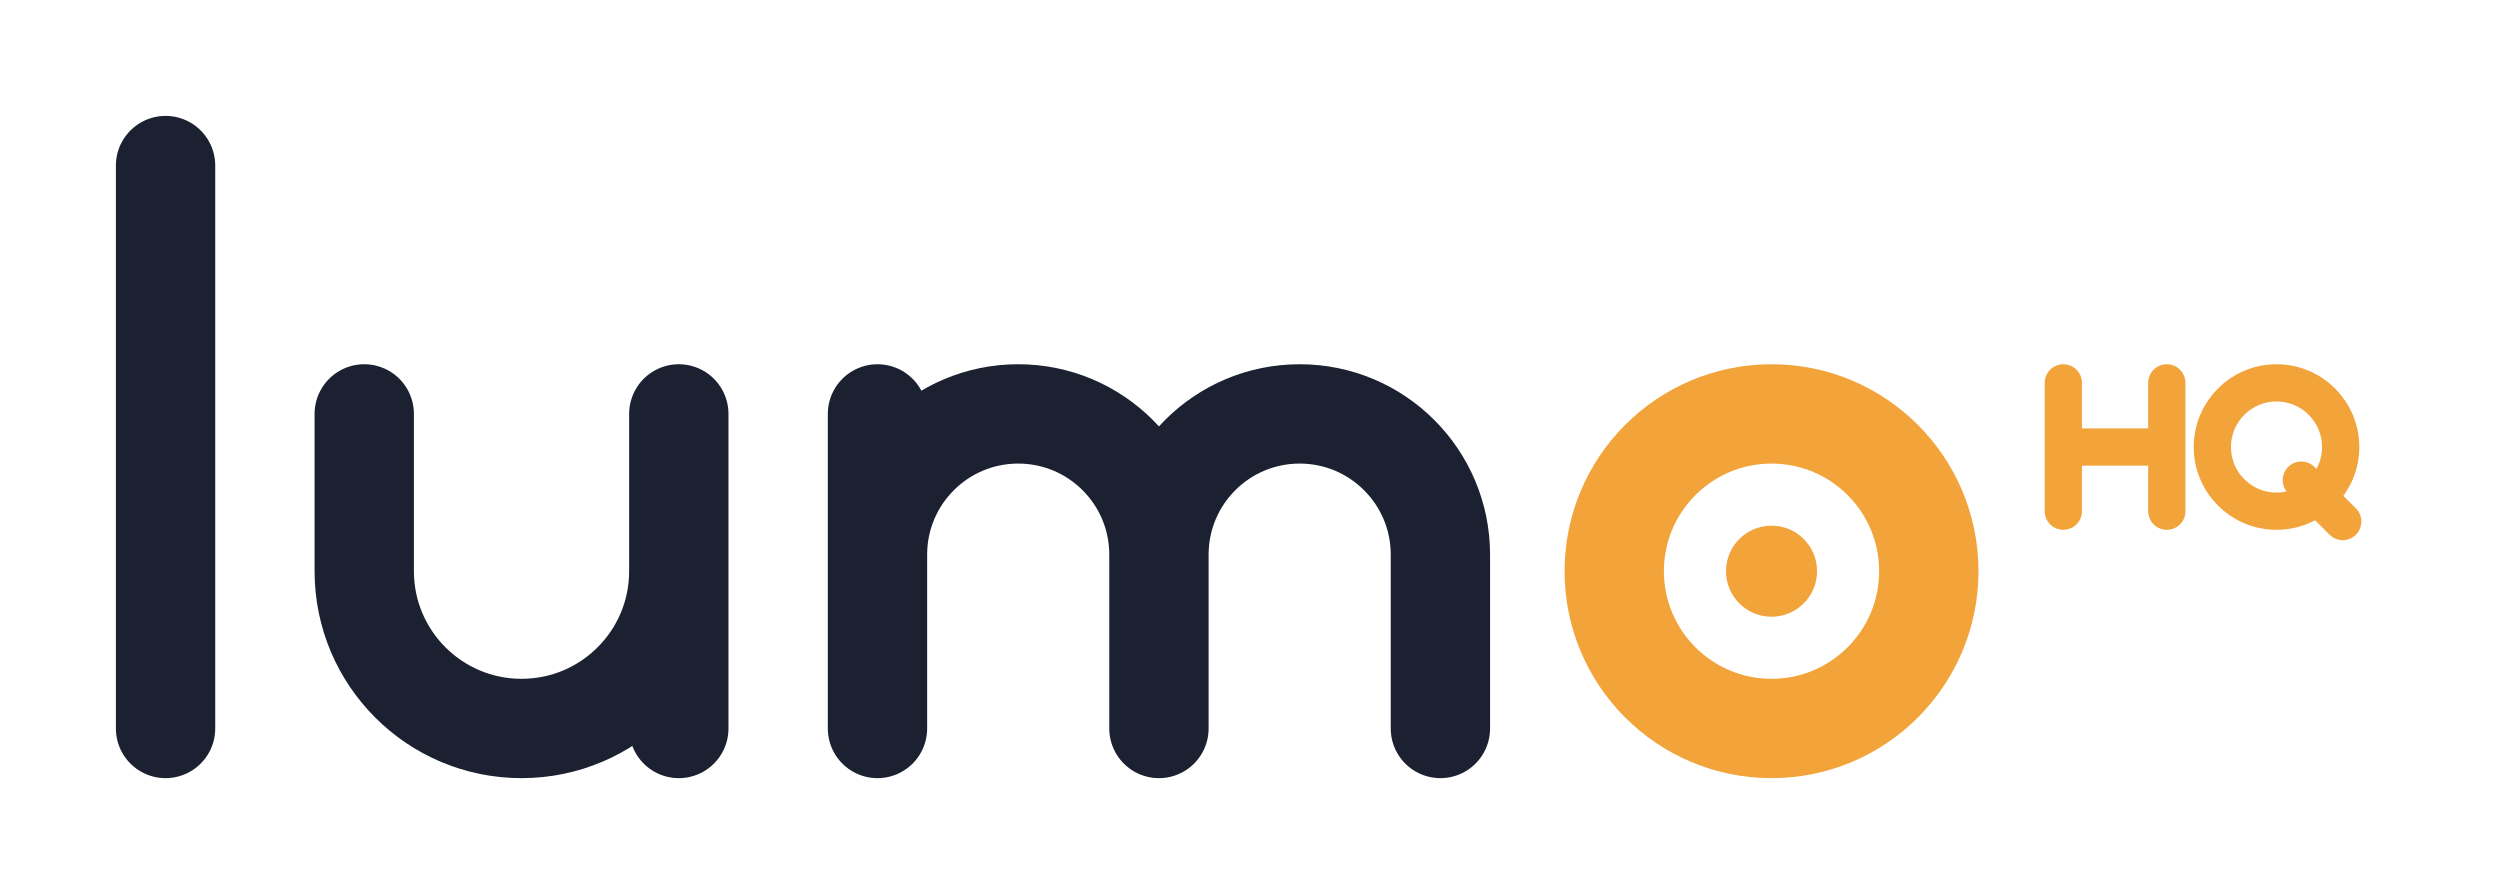
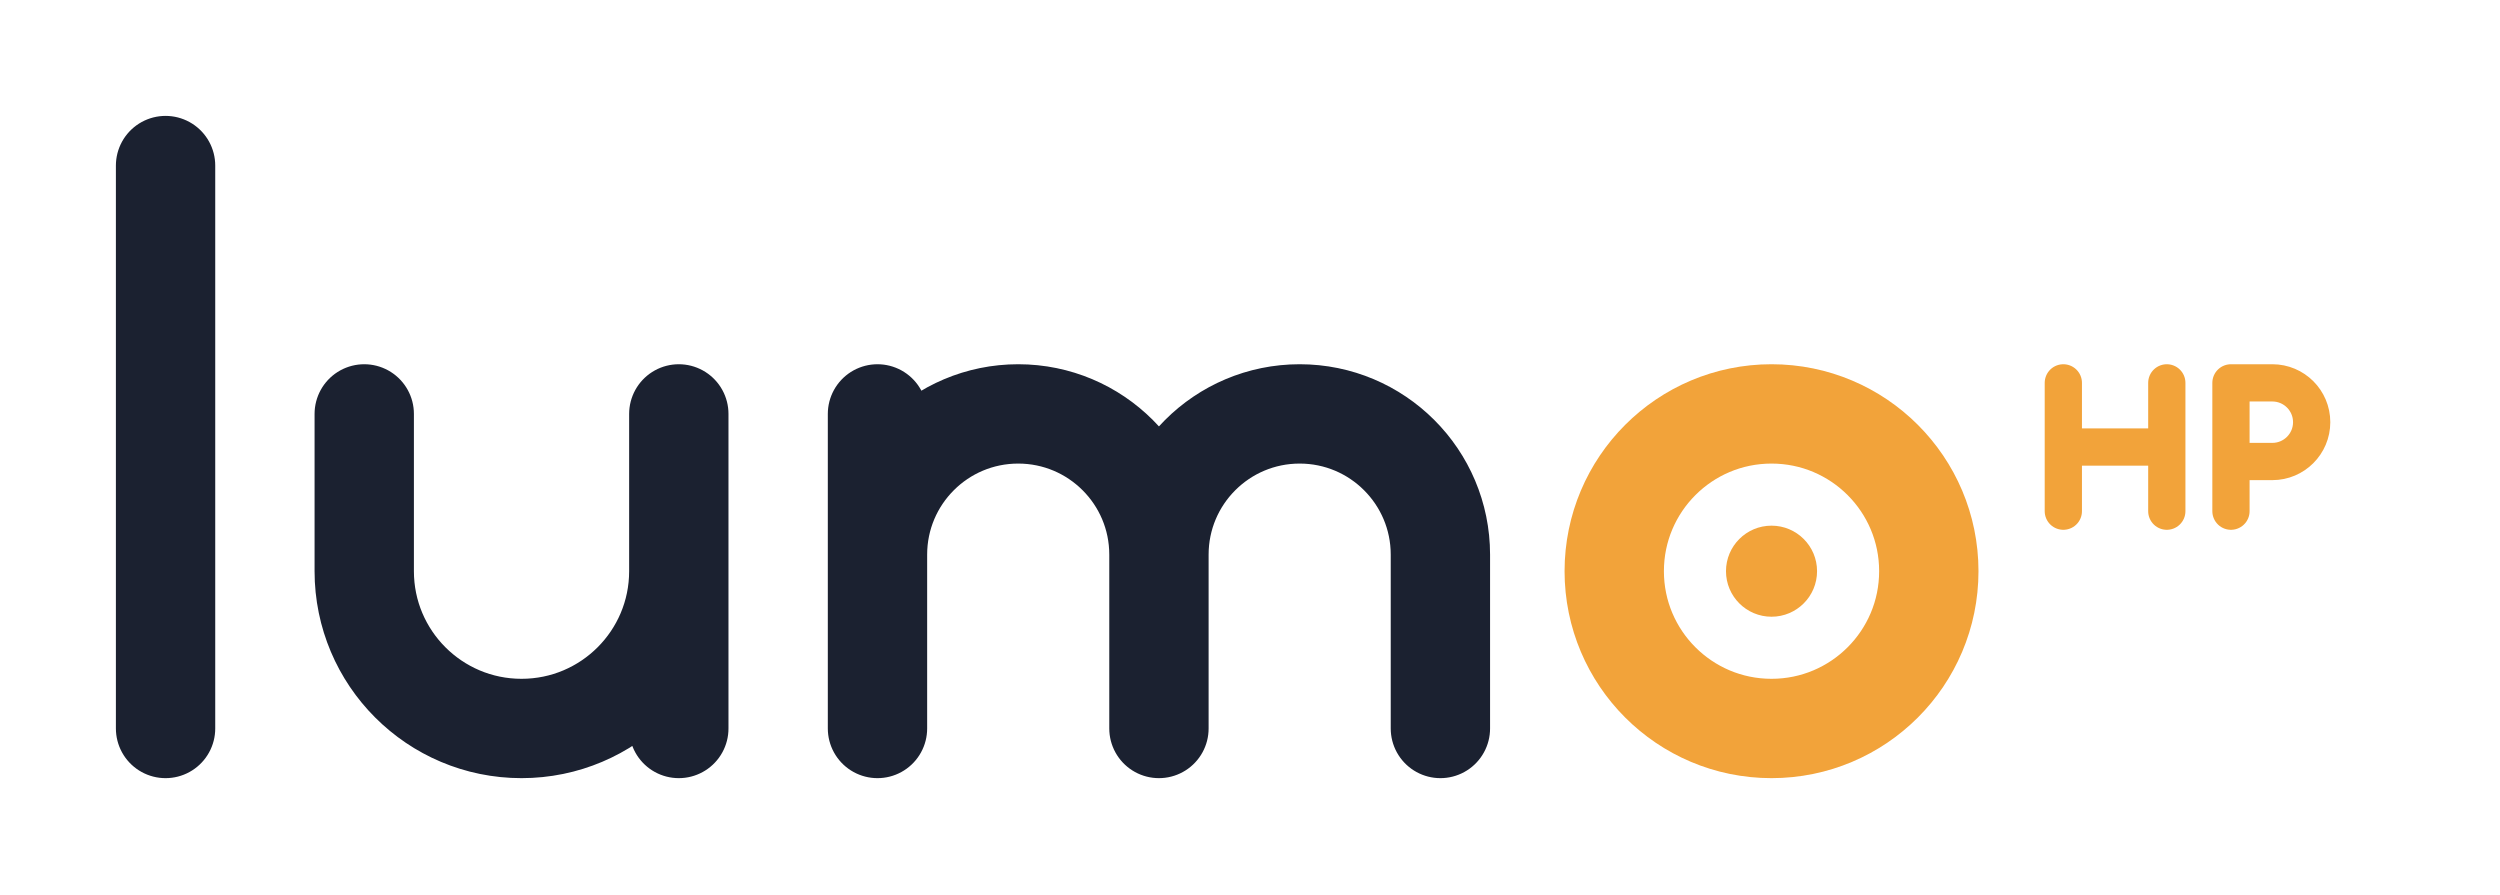
<svg xmlns="http://www.w3.org/2000/svg" viewBox="-28 -28 604 216">
  <path d="M12.0 12.0 V148 M60 72 V110 A38 38 0 0 0 136 110 M136 72 V148 M184 72 V148 M184 106 A34 34 0 0 1 252 106 V148 M252 106 A34 34 0 0 1 320 106 V148" fill="none" stroke="#1B2130" stroke-width="24" stroke-linecap="round" stroke-linejoin="round" />
  <circle cx="400" cy="110" r="38" fill="none" stroke="#F2A33A" stroke-width="24" />
  <circle cx="400" cy="110" r="11" fill="#F2A33A" />
-   <path d="M470.5 64.5 V95.5 M495.5 64.5 V95.5 M470.5 80 H495.5 M522 64.5 A15.5 15.5 0 1 0 522.01 64.5 Z M528 88 L538 98" fill="none" stroke="#F2A33A" stroke-width="9" stroke-linecap="round" stroke-linejoin="round" />
+   <path d="M470.5 64.5 V95.5 M495.5 64.5 V95.5 M470.5 80 H495.5 M511 95.5 V64.5 H521 A9.5 9.5 0 0 1 521 83.5 H511" fill="none" stroke="#F2A33A" stroke-width="9" stroke-linecap="round" stroke-linejoin="round" />
</svg>
